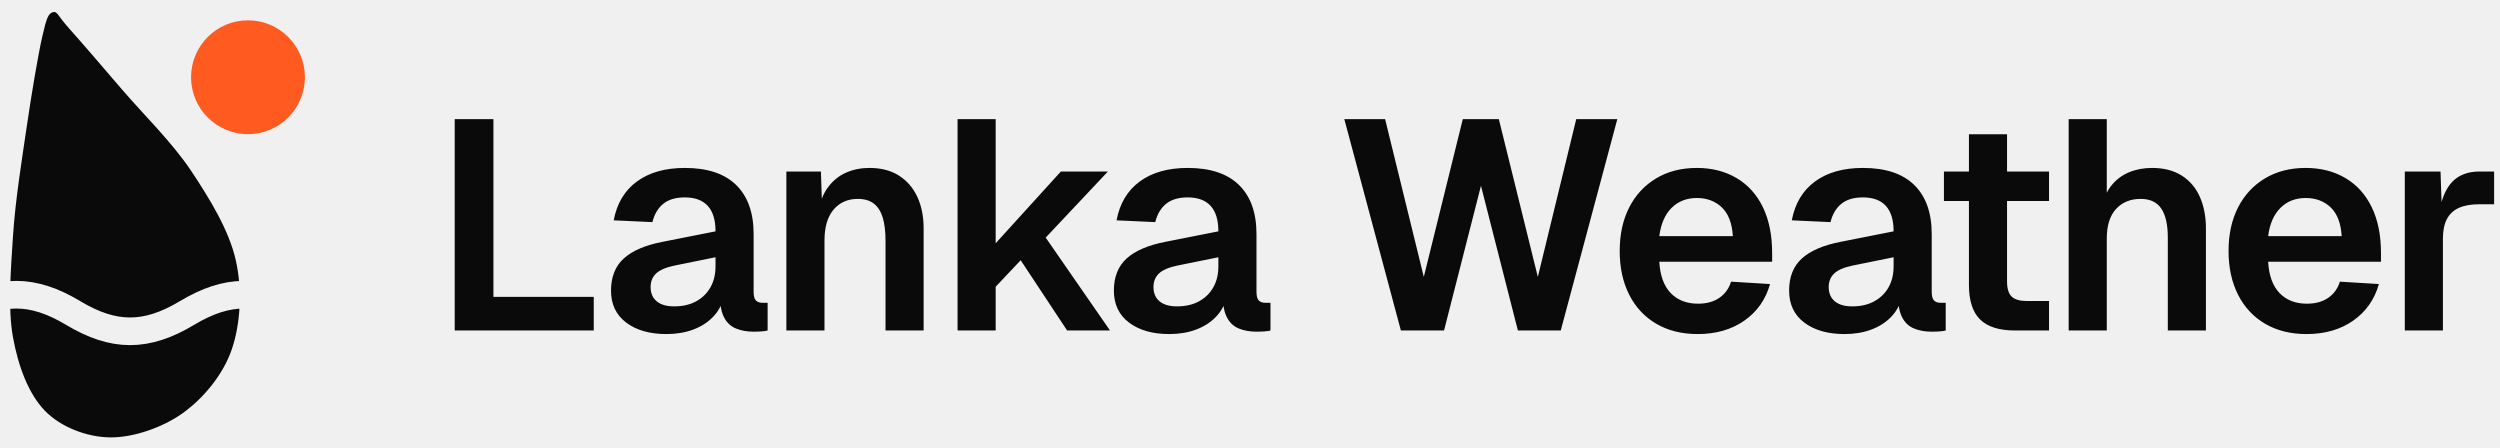
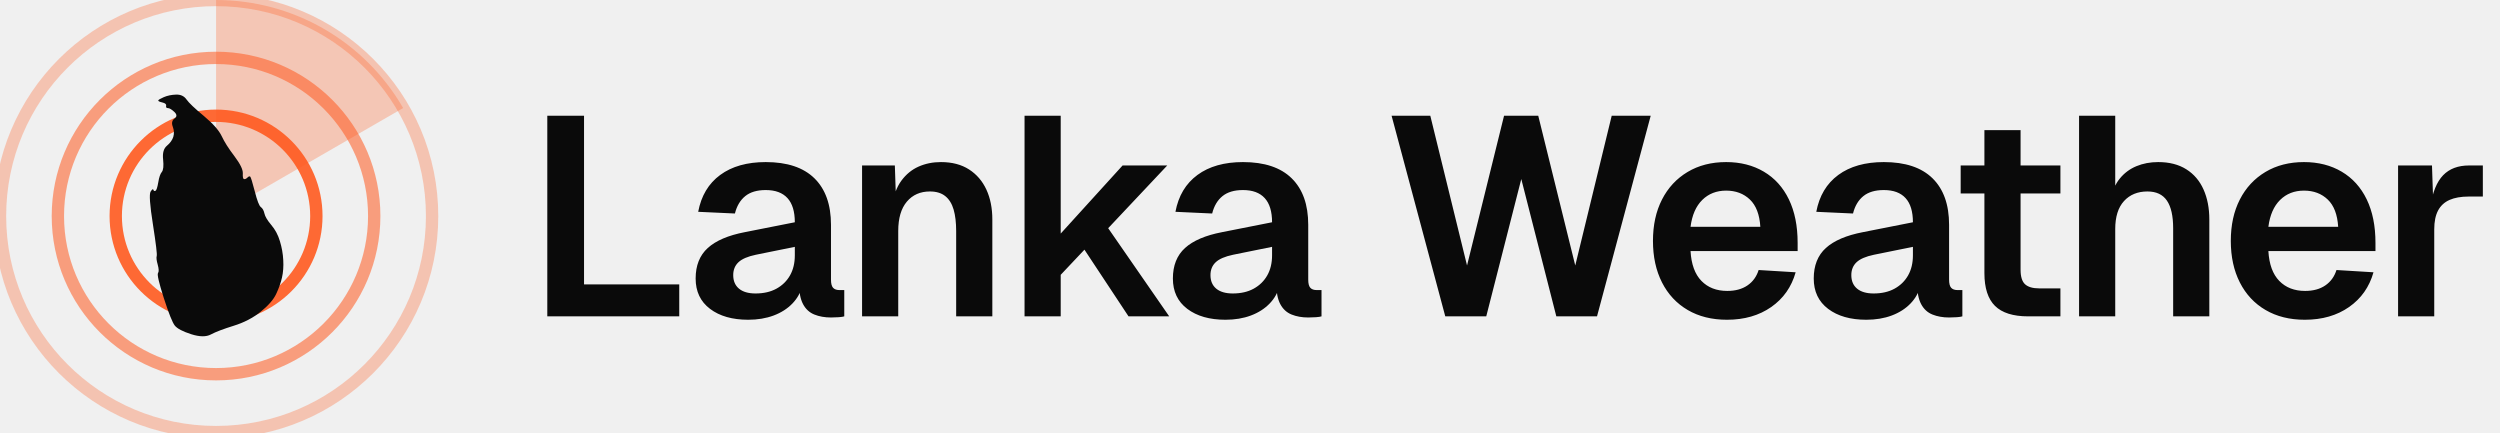
- <svg xmlns="http://www.w3.org/2000/svg" viewBox="0 0 307.5 55" role="img" aria-label="Lanka Weather">
-   <g transform="translate(-17 -4)">
-     <mask id="lw-wave" maskUnits="userSpaceOnUse" x="0" y="0" width="64" height="64">
-       <rect width="64" height="64" fill="#fff" />
-       <path d="M12 42.5C17 39.5 21 39.5 26 42.5S35 45.5 40 42.5 49 39.5 54 42.5" fill="none" stroke="#000" stroke-width="3.4" stroke-linecap="round" />
-     </mask>
-     <path d="M23.5 5.5C24.05 5.33 24.08 5.92 25.5 7.5C26.92 9.08 29.5 12.08 32 15C34.5 17.92 38.17 21.5 40.5 25C42.83 28.5 45.17 32.33 46 36C46.83 39.67 46.58 43.87 45.5 47C44.42 50.13 42 53 39.5 54.8C37 56.6 33.33 57.85 30.5 57.8C27.67 57.75 24.48 56.55 22.5 54.5C20.52 52.45 19.25 49.08 18.6 45.5C17.95 41.92 18.32 37.33 18.6 33C18.88 28.67 19.7 23.58 20.3 19.5C20.9 15.42 21.67 10.83 22.2 8.5C22.73 6.17 22.95 5.67 23.5 5.5Z" fill="#0A0A0A" mask="url(#lw-wave)" />
-     <circle cx="47.5" cy="13.5" r="7" fill="#FF5A1F" />
+ <svg xmlns="http://www.w3.org/2000/svg" viewBox="0 0 324 56" role="img" aria-label="Lanka Weather">
+   <g transform="translate(-4 -4)">
+     <path d="M32 32V4A28 28 0 0 1 56.25 18Z" fill="#FF5A1F" fill-opacity=".28" />
+     <g fill="none" stroke="#FF5A1F" stroke-width="1.6">
+       <circle cx="32" cy="32" r="13" stroke-opacity=".9" />
+       <circle cx="32" cy="32" r="20.5" stroke-opacity=".55" />
+       <circle cx="32" cy="32" r="28" stroke-opacity=".3" />
+     </g>
+     <path d="M23.52 28.83Q23.22 29.29 23.82 33.09Q24.41 36.88 24.31 37.18Q24.21 37.48 24.44 38.3Q24.67 39.13 24.48 39.39Q24.28 39.66 25.23 42.63Q26.19 45.6 26.65 46.19Q27.12 46.78 28.77 47.31Q30.42 47.84 31.34 47.34Q32.26 46.85 34.28 46.22Q36.29 45.6 37.77 44.41Q39.26 43.22 39.79 42.1Q40.32 40.98 40.55 39.95Q40.78 38.93 40.71 37.71Q40.65 36.49 40.28 35.27Q39.92 34.05 39.16 33.16Q38.4 32.26 38.27 31.67Q38.14 31.08 37.81 30.84Q37.48 30.61 37.02 28.8Q36.55 26.98 36.42 26.88Q36.29 26.79 36.06 27.02Q35.83 27.25 35.63 27.21Q35.43 27.18 35.47 26.46Q35.5 25.73 34.38 24.24Q33.25 22.76 32.73 21.64Q32.2 20.52 30.42 19.03Q28.63 17.55 28.17 16.89Q27.71 16.23 26.82 16.26Q25.93 16.29 25.23 16.59Q24.54 16.89 24.51 17.02Q24.48 17.15 25.04 17.28Q25.6 17.41 25.53 17.71Q25.47 18.01 25.76 18.01Q26.06 18.01 26.59 18.5Q27.12 19 26.62 19.36Q26.13 19.72 26.39 20.42Q26.65 21.11 26.46 21.74Q26.26 22.36 25.63 22.89Q25 23.42 25.14 24.67Q25.27 25.93 24.97 26.29Q24.67 26.65 24.51 27.64Q24.34 28.63 24.15 28.73Q23.95 28.83 23.88 28.6Q23.82 28.37 23.52 28.83Z" fill="#0A0A0A" />
  </g>
-   <path transform="translate(53.0 40.65) scale(0.3662)" fill="#0A0A0A" d="M8 0V-71H21V-4L13.9 -11.3H54.7V0ZM79.1 1.2Q70.7 1.2 65.6 -2.65Q60.5 -6.5 60.5 -13.4Q60.5 -20.3 64.8 -24.2Q69.1 -28.1 77.9 -29.8L95.6 -33.3Q95.6 -39 93 -41.85Q90.4 -44.7 85.3 -44.7Q80.7 -44.7 78.05 -42.55Q75.4 -40.4 74.4 -36.4L61.4 -37Q63 -45.5 69.2 -50.05Q75.4 -54.6 85.3 -54.6Q96.7 -54.6 102.55 -48.85Q108.4 -43.1 108.4 -32.4V-13Q108.4 -10.9 109.15 -10.1Q109.9 -9.3 111.4 -9.3H113.1V0Q112.5 0.2 111.15 0.3Q109.8 0.4 108.4 0.4Q105.1 0.4 102.5 -0.65Q99.9 -1.7 98.5 -4.35Q97.1 -7 97.1 -11.6L98.2 -10.8Q97.4 -7.3 94.75 -4.55Q92.1 -1.8 88.1 -0.3Q84.1 1.2 79.1 1.2ZM81.7 -8.1Q86 -8.1 89.1 -9.8Q92.2 -11.5 93.9 -14.5Q95.6 -17.5 95.6 -21.6V-24.6L81.8 -21.8Q77.5 -20.9 75.65 -19.15Q73.8 -17.4 73.8 -14.6Q73.8 -11.5 75.85 -9.8Q77.9 -8.1 81.7 -8.1ZM119.4 0V-53.4H131L131.5 -38.4L130 -39Q130.8 -44.6 133.3 -48Q135.8 -51.4 139.4 -53Q143 -54.6 147.3 -54.6Q153.2 -54.6 157.25 -52Q161.3 -49.4 163.4 -44.85Q165.5 -40.3 165.5 -34.3V0H152.7V-30.2Q152.7 -34.7 151.8 -37.8Q150.9 -40.9 148.85 -42.55Q146.8 -44.2 143.4 -44.2Q138.3 -44.2 135.25 -40.6Q132.2 -37 132.2 -30.2V0ZM176.9 0V-71H189.7V-29.3L211.6 -53.4H227.4L206.5 -31.2L228.1 0H213.7L198.1 -23.6L189.7 -14.7V0ZM248 1.2Q239.6 1.2 234.5 -2.65Q229.4 -6.5 229.4 -13.4Q229.4 -20.3 233.7 -24.2Q238 -28.1 246.8 -29.8L264.5 -33.3Q264.5 -39 261.9 -41.85Q259.3 -44.7 254.2 -44.7Q249.6 -44.7 246.95 -42.55Q244.3 -40.4 243.3 -36.4L230.3 -37Q231.9 -45.5 238.1 -50.05Q244.3 -54.6 254.2 -54.6Q265.6 -54.6 271.45 -48.85Q277.3 -43.1 277.3 -32.4V-13Q277.3 -10.9 278.05 -10.1Q278.8 -9.3 280.3 -9.3H282V0Q281.4 0.2 280.05 0.3Q278.7 0.4 277.3 0.4Q274 0.4 271.4 -0.65Q268.8 -1.7 267.4 -4.35Q266 -7 266 -11.6L267.1 -10.8Q266.3 -7.3 263.65 -4.55Q261 -1.8 257 -0.3Q253 1.2 248 1.2ZM250.6 -8.1Q254.9 -8.1 258 -9.8Q261.1 -11.5 262.8 -14.5Q264.5 -17.5 264.5 -21.6V-24.6L250.7 -21.8Q246.4 -20.9 244.55 -19.15Q242.7 -17.4 242.7 -14.6Q242.7 -11.5 244.75 -9.8Q246.8 -8.1 250.6 -8.1ZM325.8 0 306.8 -71H320.5L333.5 -18L346.6 -71H358.7L371.8 -18L384.7 -71H398.5L379.5 0H365.1L352.7 -48.6L340.3 0ZM425.5 1.2Q417.5 1.2 411.6 -2.25Q405.7 -5.7 402.5 -12Q399.3 -18.3 399.3 -26.7Q399.3 -35.1 402.5 -41.35Q405.7 -47.6 411.55 -51.1Q417.4 -54.6 425.2 -54.6Q432.8 -54.6 438.55 -51.2Q444.3 -47.8 447.4 -41.4Q450.5 -35 450.5 -26V-23.1H412.6Q413 -16.1 416.45 -12.55Q419.9 -9 425.6 -9Q429.9 -9 432.75 -10.95Q435.6 -12.9 436.7 -16.4L449.8 -15.6Q447.6 -7.8 441.15 -3.3Q434.7 1.2 425.5 1.2ZM412.6 -31.7H437.3Q436.9 -38.2 433.6 -41.35Q430.3 -44.5 425.2 -44.5Q420.1 -44.5 416.75 -41.2Q413.4 -37.9 412.6 -31.7ZM474.8 1.2Q466.4 1.2 461.3 -2.65Q456.2 -6.5 456.2 -13.4Q456.2 -20.3 460.5 -24.2Q464.8 -28.1 473.6 -29.8L491.3 -33.3Q491.3 -39 488.7 -41.85Q486.1 -44.7 481 -44.7Q476.4 -44.7 473.75 -42.55Q471.1 -40.4 470.1 -36.4L457.1 -37Q458.7 -45.5 464.9 -50.05Q471.1 -54.6 481 -54.6Q492.4 -54.6 498.25 -48.85Q504.1 -43.1 504.1 -32.4V-13Q504.1 -10.9 504.85 -10.1Q505.6 -9.3 507.1 -9.3H508.8V0Q508.2 0.2 506.85 0.3Q505.5 0.4 504.1 0.4Q500.8 0.4 498.2 -0.65Q495.6 -1.7 494.2 -4.35Q492.8 -7 492.8 -11.6L493.9 -10.8Q493.1 -7.3 490.45 -4.55Q487.8 -1.8 483.8 -0.3Q479.8 1.2 474.8 1.2ZM477.4 -8.1Q481.7 -8.1 484.8 -9.8Q487.9 -11.5 489.6 -14.5Q491.3 -17.5 491.3 -21.6V-24.6L477.5 -21.8Q473.2 -20.9 471.35 -19.15Q469.5 -17.4 469.5 -14.6Q469.5 -11.5 471.55 -9.8Q473.6 -8.1 477.4 -8.1ZM532.1 0Q524.1 0 520.35 -3.7Q516.6 -7.4 516.6 -15.3V-65.9H529.4V-16.5Q529.4 -12.8 531 -11.35Q532.6 -9.9 536 -9.9H543.5V0ZM508.2 -43.5V-53.4H543.5V-43.5ZM550.1 0V-71H562.9V-41.2H561.3Q562.1 -45.8 564.5 -48.75Q566.9 -51.7 570.4 -53.15Q573.9 -54.6 578.1 -54.6Q584 -54.6 588.05 -52.05Q592.1 -49.5 594.15 -44.9Q596.2 -40.3 596.2 -34.3V0H583.4V-31.2Q583.4 -37.7 581.2 -40.95Q579 -44.2 574.3 -44.2Q569.1 -44.2 566 -40.8Q562.9 -37.4 562.9 -30.9V0ZM630 1.2Q622 1.2 616.1 -2.25Q610.2 -5.7 607 -12Q603.8 -18.3 603.8 -26.7Q603.8 -35.1 607 -41.35Q610.2 -47.6 616.05 -51.1Q621.9 -54.6 629.7 -54.6Q637.3 -54.6 643.05 -51.2Q648.8 -47.8 651.9 -41.4Q655 -35 655 -26V-23.1H617.1Q617.5 -16.1 620.95 -12.55Q624.4 -9 630.1 -9Q634.4 -9 637.25 -10.95Q640.1 -12.9 641.2 -16.4L654.3 -15.6Q652.1 -7.8 645.65 -3.3Q639.2 1.2 630 1.2ZM617.1 -31.7H641.8Q641.4 -38.2 638.1 -41.35Q634.8 -44.5 629.7 -44.5Q624.6 -44.5 621.25 -41.2Q617.9 -37.9 617.1 -31.7ZM663 0V-53.4H675L675.5 -38.6L674.4 -38.8Q675.6 -46.5 678.95 -49.95Q682.3 -53.4 688.1 -53.4H693V-42.4H688Q683.9 -42.4 681.2 -41.2Q678.5 -40 677.15 -37.45Q675.8 -34.9 675.8 -30.8V0Z" />
+   <path transform="translate(68 41) scale(0.3662)" fill="#0A0A0A" d="M8 0V-71H21V-4L13.9 -11.3H54.7V0ZM79.1 1.2Q70.7 1.2 65.6 -2.65Q60.5 -6.5 60.5 -13.4Q60.5 -20.3 64.8 -24.2Q69.1 -28.1 77.9 -29.8L95.6 -33.3Q95.6 -39 93 -41.85Q90.4 -44.7 85.3 -44.7Q80.7 -44.7 78.05 -42.55Q75.4 -40.4 74.4 -36.4L61.4 -37Q63 -45.5 69.2 -50.05Q75.4 -54.6 85.3 -54.6Q96.7 -54.6 102.55 -48.85Q108.4 -43.1 108.4 -32.4V-13Q108.4 -10.9 109.15 -10.1Q109.9 -9.3 111.4 -9.3H113.1V0Q112.5 0.2 111.15 0.3Q109.8 0.4 108.4 0.4Q105.1 0.4 102.5 -0.65Q99.9 -1.7 98.5 -4.35Q97.1 -7 97.1 -11.6L98.2 -10.8Q97.4 -7.3 94.75 -4.55Q92.1 -1.8 88.1 -0.3Q84.1 1.2 79.1 1.2ZM81.7 -8.1Q86 -8.1 89.1 -9.8Q92.2 -11.5 93.9 -14.5Q95.6 -17.5 95.6 -21.6V-24.6L81.8 -21.8Q77.5 -20.9 75.65 -19.15Q73.8 -17.4 73.8 -14.6Q73.8 -11.5 75.85 -9.8Q77.9 -8.1 81.7 -8.1ZM119.4 0V-53.4H131L131.5 -38.4L130 -39Q130.8 -44.6 133.3 -48Q135.8 -51.4 139.4 -53Q143 -54.6 147.3 -54.6Q153.2 -54.6 157.25 -52Q161.3 -49.4 163.4 -44.85Q165.5 -40.3 165.5 -34.3V0H152.7V-30.2Q152.7 -34.7 151.8 -37.8Q150.9 -40.9 148.85 -42.55Q146.8 -44.2 143.4 -44.2Q138.3 -44.2 135.25 -40.6Q132.2 -37 132.2 -30.2V0ZM176.9 0V-71H189.7V-29.3L211.6 -53.4H227.4L206.5 -31.2L228.1 0H213.7L198.1 -23.6L189.7 -14.7V0ZM248 1.2Q239.6 1.2 234.5 -2.65Q229.4 -6.5 229.4 -13.4Q229.4 -20.3 233.7 -24.2Q238 -28.1 246.8 -29.8L264.5 -33.3Q264.5 -39 261.9 -41.85Q259.3 -44.7 254.2 -44.7Q249.6 -44.7 246.95 -42.55Q244.3 -40.4 243.3 -36.4L230.3 -37Q231.9 -45.5 238.1 -50.05Q244.3 -54.6 254.2 -54.6Q265.6 -54.6 271.45 -48.85Q277.3 -43.1 277.3 -32.4V-13Q277.3 -10.9 278.05 -10.1Q278.8 -9.3 280.3 -9.3H282V0Q281.4 0.2 280.05 0.3Q278.7 0.4 277.3 0.4Q274 0.4 271.4 -0.65Q268.8 -1.7 267.4 -4.35Q266 -7 266 -11.6L267.1 -10.8Q266.3 -7.3 263.65 -4.55Q261 -1.8 257 -0.3Q253 1.2 248 1.2ZM250.6 -8.1Q254.9 -8.1 258 -9.8Q261.1 -11.5 262.8 -14.5Q264.5 -17.5 264.5 -21.6V-24.6L250.7 -21.8Q246.4 -20.9 244.55 -19.15Q242.7 -17.4 242.7 -14.6Q242.7 -11.5 244.75 -9.8Q246.8 -8.1 250.6 -8.1ZM325.8 0 306.8 -71H320.5L333.5 -18L346.6 -71H358.7L371.8 -18L384.7 -71H398.5L379.5 0H365.1L352.7 -48.6L340.3 0ZM425.5 1.2Q417.5 1.2 411.6 -2.25Q405.7 -5.7 402.5 -12Q399.3 -18.3 399.3 -26.7Q399.3 -35.1 402.5 -41.35Q405.7 -47.6 411.55 -51.1Q417.4 -54.6 425.2 -54.6Q432.8 -54.6 438.55 -51.2Q444.3 -47.8 447.4 -41.4Q450.5 -35 450.5 -26V-23.1H412.6Q413 -16.1 416.45 -12.55Q419.9 -9 425.6 -9Q429.9 -9 432.75 -10.95Q435.6 -12.9 436.7 -16.4L449.8 -15.6Q447.6 -7.8 441.15 -3.3Q434.7 1.2 425.5 1.2ZM412.6 -31.7H437.3Q436.9 -38.2 433.6 -41.35Q430.3 -44.5 425.2 -44.5Q420.1 -44.5 416.75 -41.2Q413.4 -37.9 412.6 -31.7ZM474.8 1.2Q466.4 1.2 461.3 -2.65Q456.2 -6.5 456.2 -13.4Q456.2 -20.3 460.5 -24.2Q464.8 -28.1 473.6 -29.8L491.3 -33.3Q491.3 -39 488.7 -41.85Q486.1 -44.7 481 -44.7Q476.4 -44.7 473.75 -42.55Q471.1 -40.4 470.1 -36.4L457.1 -37Q458.7 -45.5 464.9 -50.05Q471.1 -54.6 481 -54.6Q492.4 -54.6 498.25 -48.85Q504.1 -43.1 504.1 -32.4V-13Q504.1 -10.9 504.85 -10.1Q505.6 -9.3 507.1 -9.3H508.8V0Q508.2 0.2 506.85 0.3Q505.5 0.4 504.1 0.4Q500.8 0.4 498.2 -0.65Q495.6 -1.7 494.2 -4.35Q492.8 -7 492.8 -11.6L493.9 -10.8Q493.1 -7.3 490.45 -4.55Q487.8 -1.8 483.8 -0.3Q479.8 1.2 474.8 1.2ZM477.4 -8.1Q481.7 -8.1 484.8 -9.8Q487.9 -11.5 489.6 -14.5Q491.3 -17.5 491.3 -21.6V-24.6L477.5 -21.8Q473.2 -20.9 471.35 -19.15Q469.5 -17.4 469.5 -14.6Q469.5 -11.5 471.55 -9.8Q473.6 -8.1 477.4 -8.1ZM532.1 0Q524.1 0 520.35 -3.7Q516.6 -7.4 516.6 -15.3V-65.9H529.4V-16.5Q529.4 -12.8 531 -11.35Q532.6 -9.9 536 -9.9H543.5V0ZM508.2 -43.5V-53.4H543.5V-43.5ZM550.1 0V-71H562.9V-41.2H561.3Q562.1 -45.8 564.5 -48.75Q566.9 -51.7 570.4 -53.15Q573.9 -54.6 578.1 -54.6Q584 -54.6 588.05 -52.05Q592.1 -49.5 594.15 -44.9Q596.2 -40.3 596.2 -34.3V0H583.4V-31.2Q583.4 -37.7 581.2 -40.95Q579 -44.2 574.3 -44.2Q569.1 -44.2 566 -40.8Q562.9 -37.4 562.9 -30.9V0ZM630 1.2Q622 1.2 616.1 -2.25Q610.2 -5.7 607 -12Q603.8 -18.3 603.8 -26.7Q603.8 -35.1 607 -41.35Q610.2 -47.6 616.05 -51.1Q621.9 -54.6 629.7 -54.6Q637.3 -54.6 643.05 -51.2Q648.8 -47.8 651.9 -41.4Q655 -35 655 -26V-23.1H617.1Q617.5 -16.1 620.95 -12.55Q624.4 -9 630.1 -9Q634.4 -9 637.25 -10.95Q640.1 -12.9 641.2 -16.4L654.3 -15.6Q652.1 -7.8 645.65 -3.3Q639.2 1.2 630 1.2ZM617.1 -31.7H641.8Q641.4 -38.2 638.1 -41.35Q634.8 -44.5 629.7 -44.5Q624.6 -44.5 621.25 -41.2Q617.9 -37.9 617.1 -31.7ZM663 0V-53.4H675L675.5 -38.6L674.4 -38.8Q675.6 -46.5 678.95 -49.95Q682.3 -53.4 688.1 -53.4H693V-42.4H688Q683.9 -42.4 681.2 -41.2Q678.5 -40 677.15 -37.45Q675.8 -34.9 675.8 -30.8V0Z" />
</svg>
